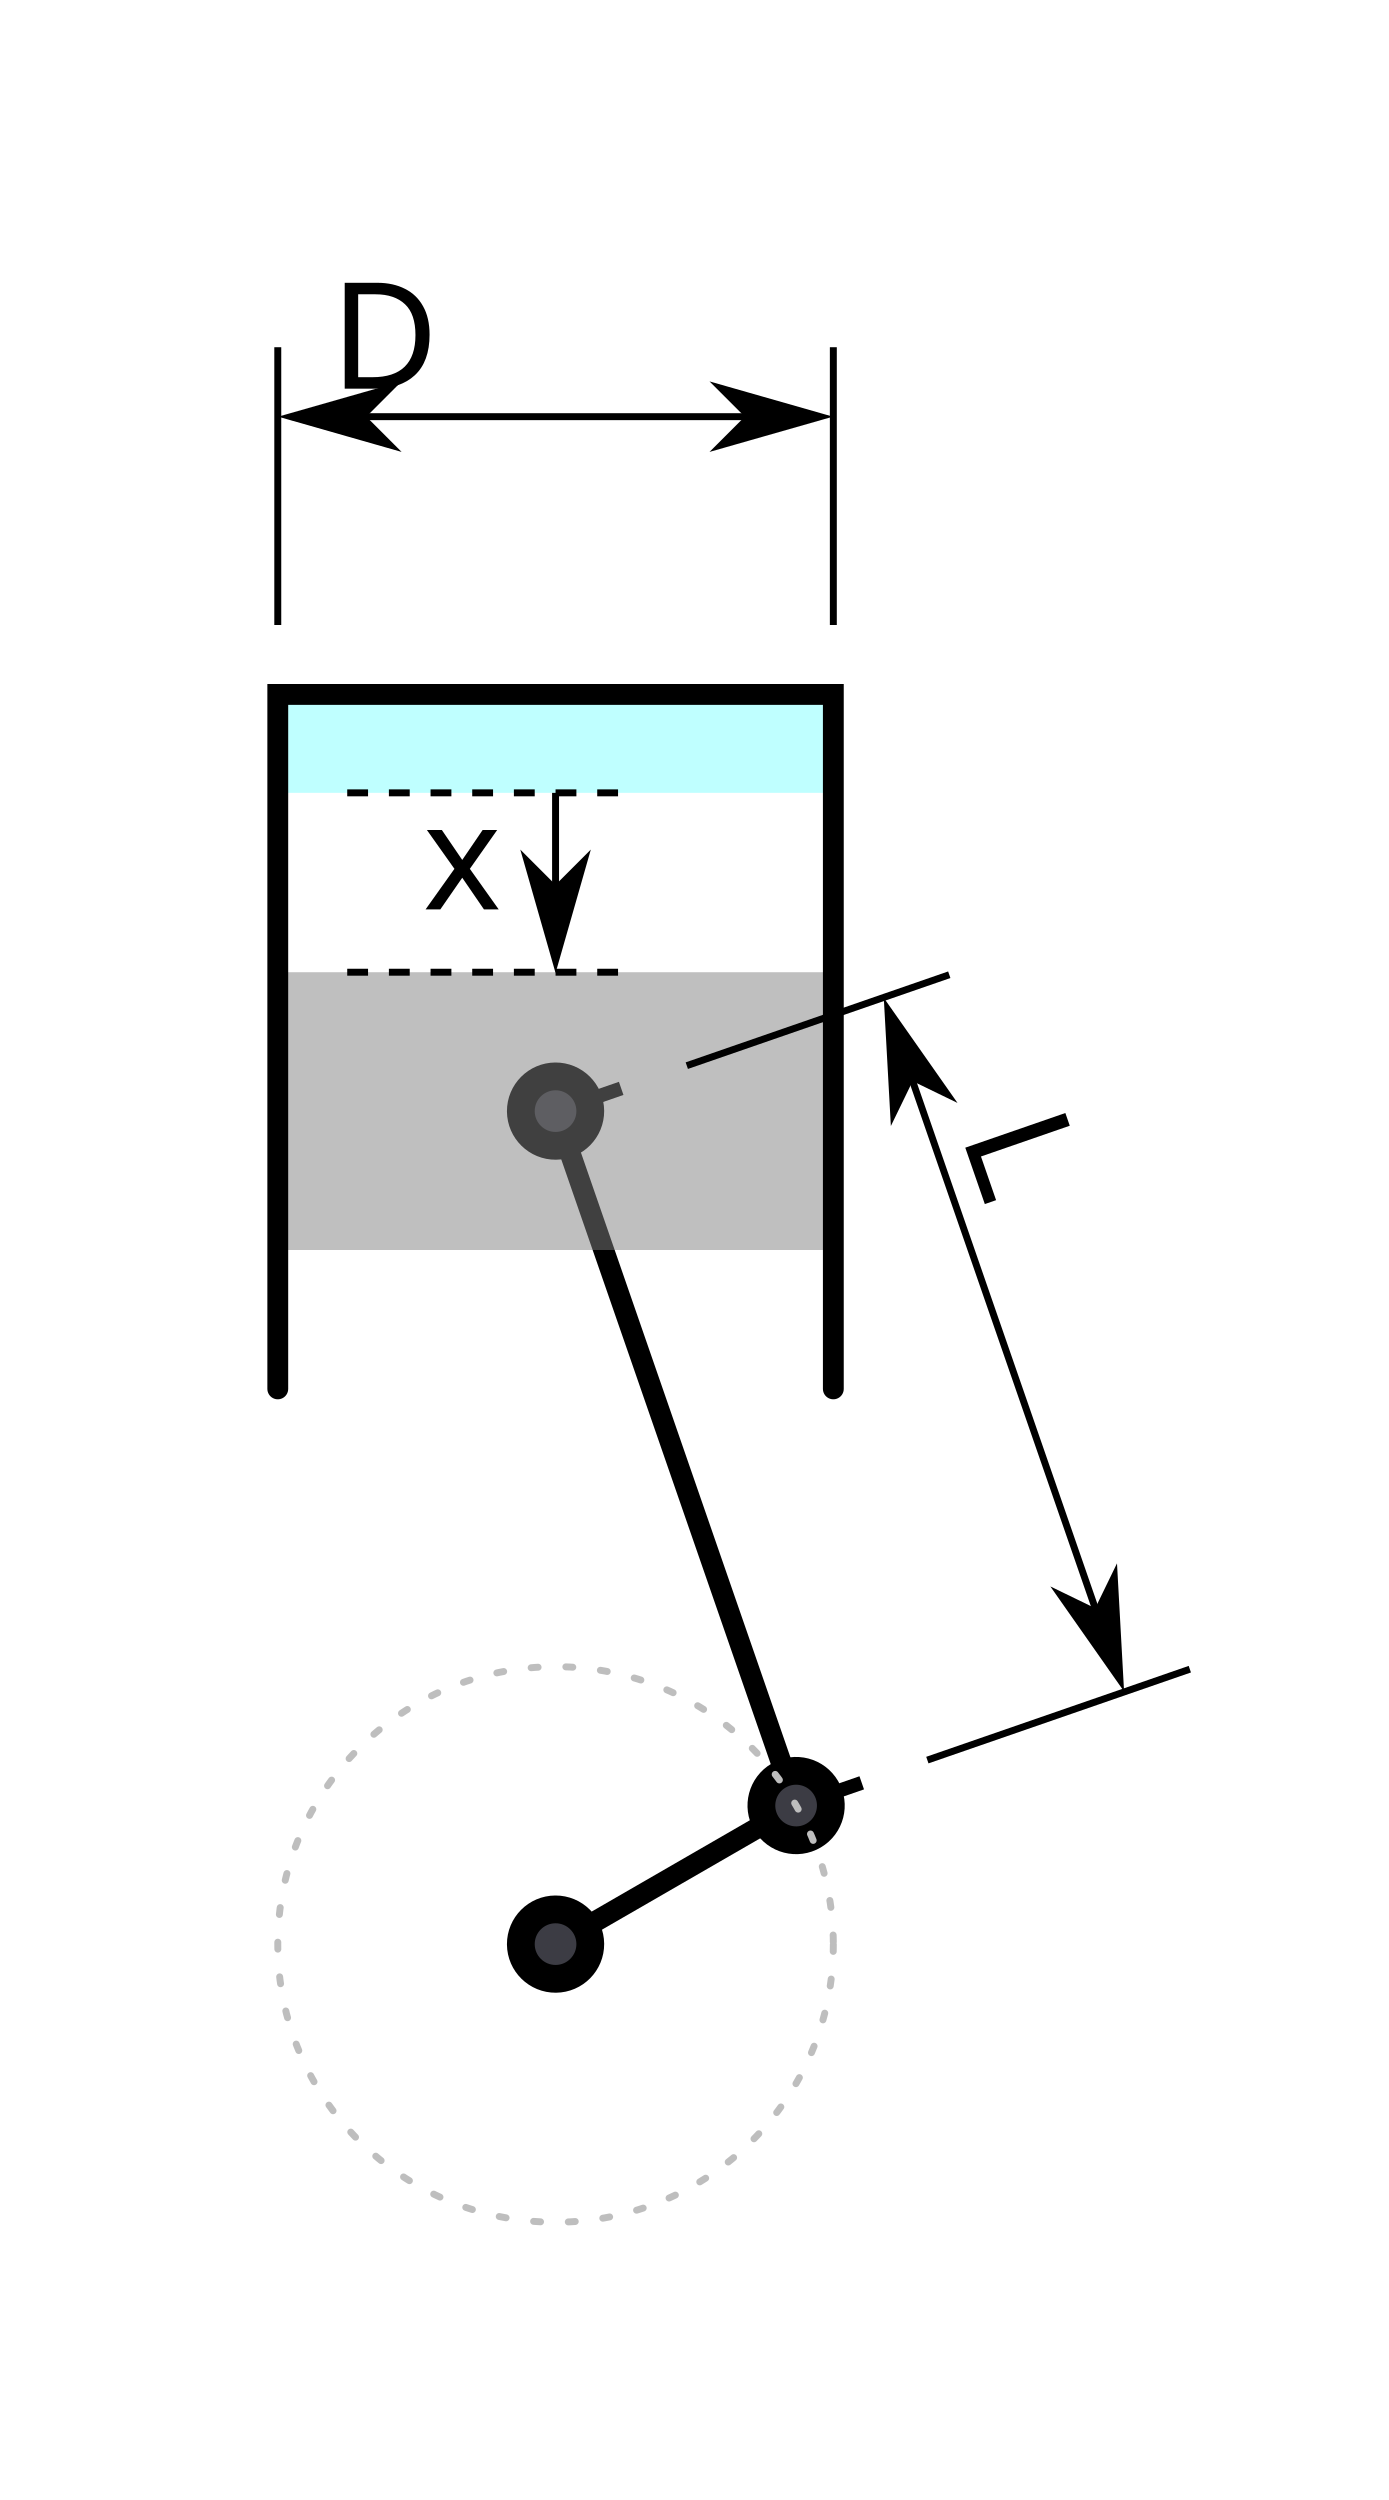
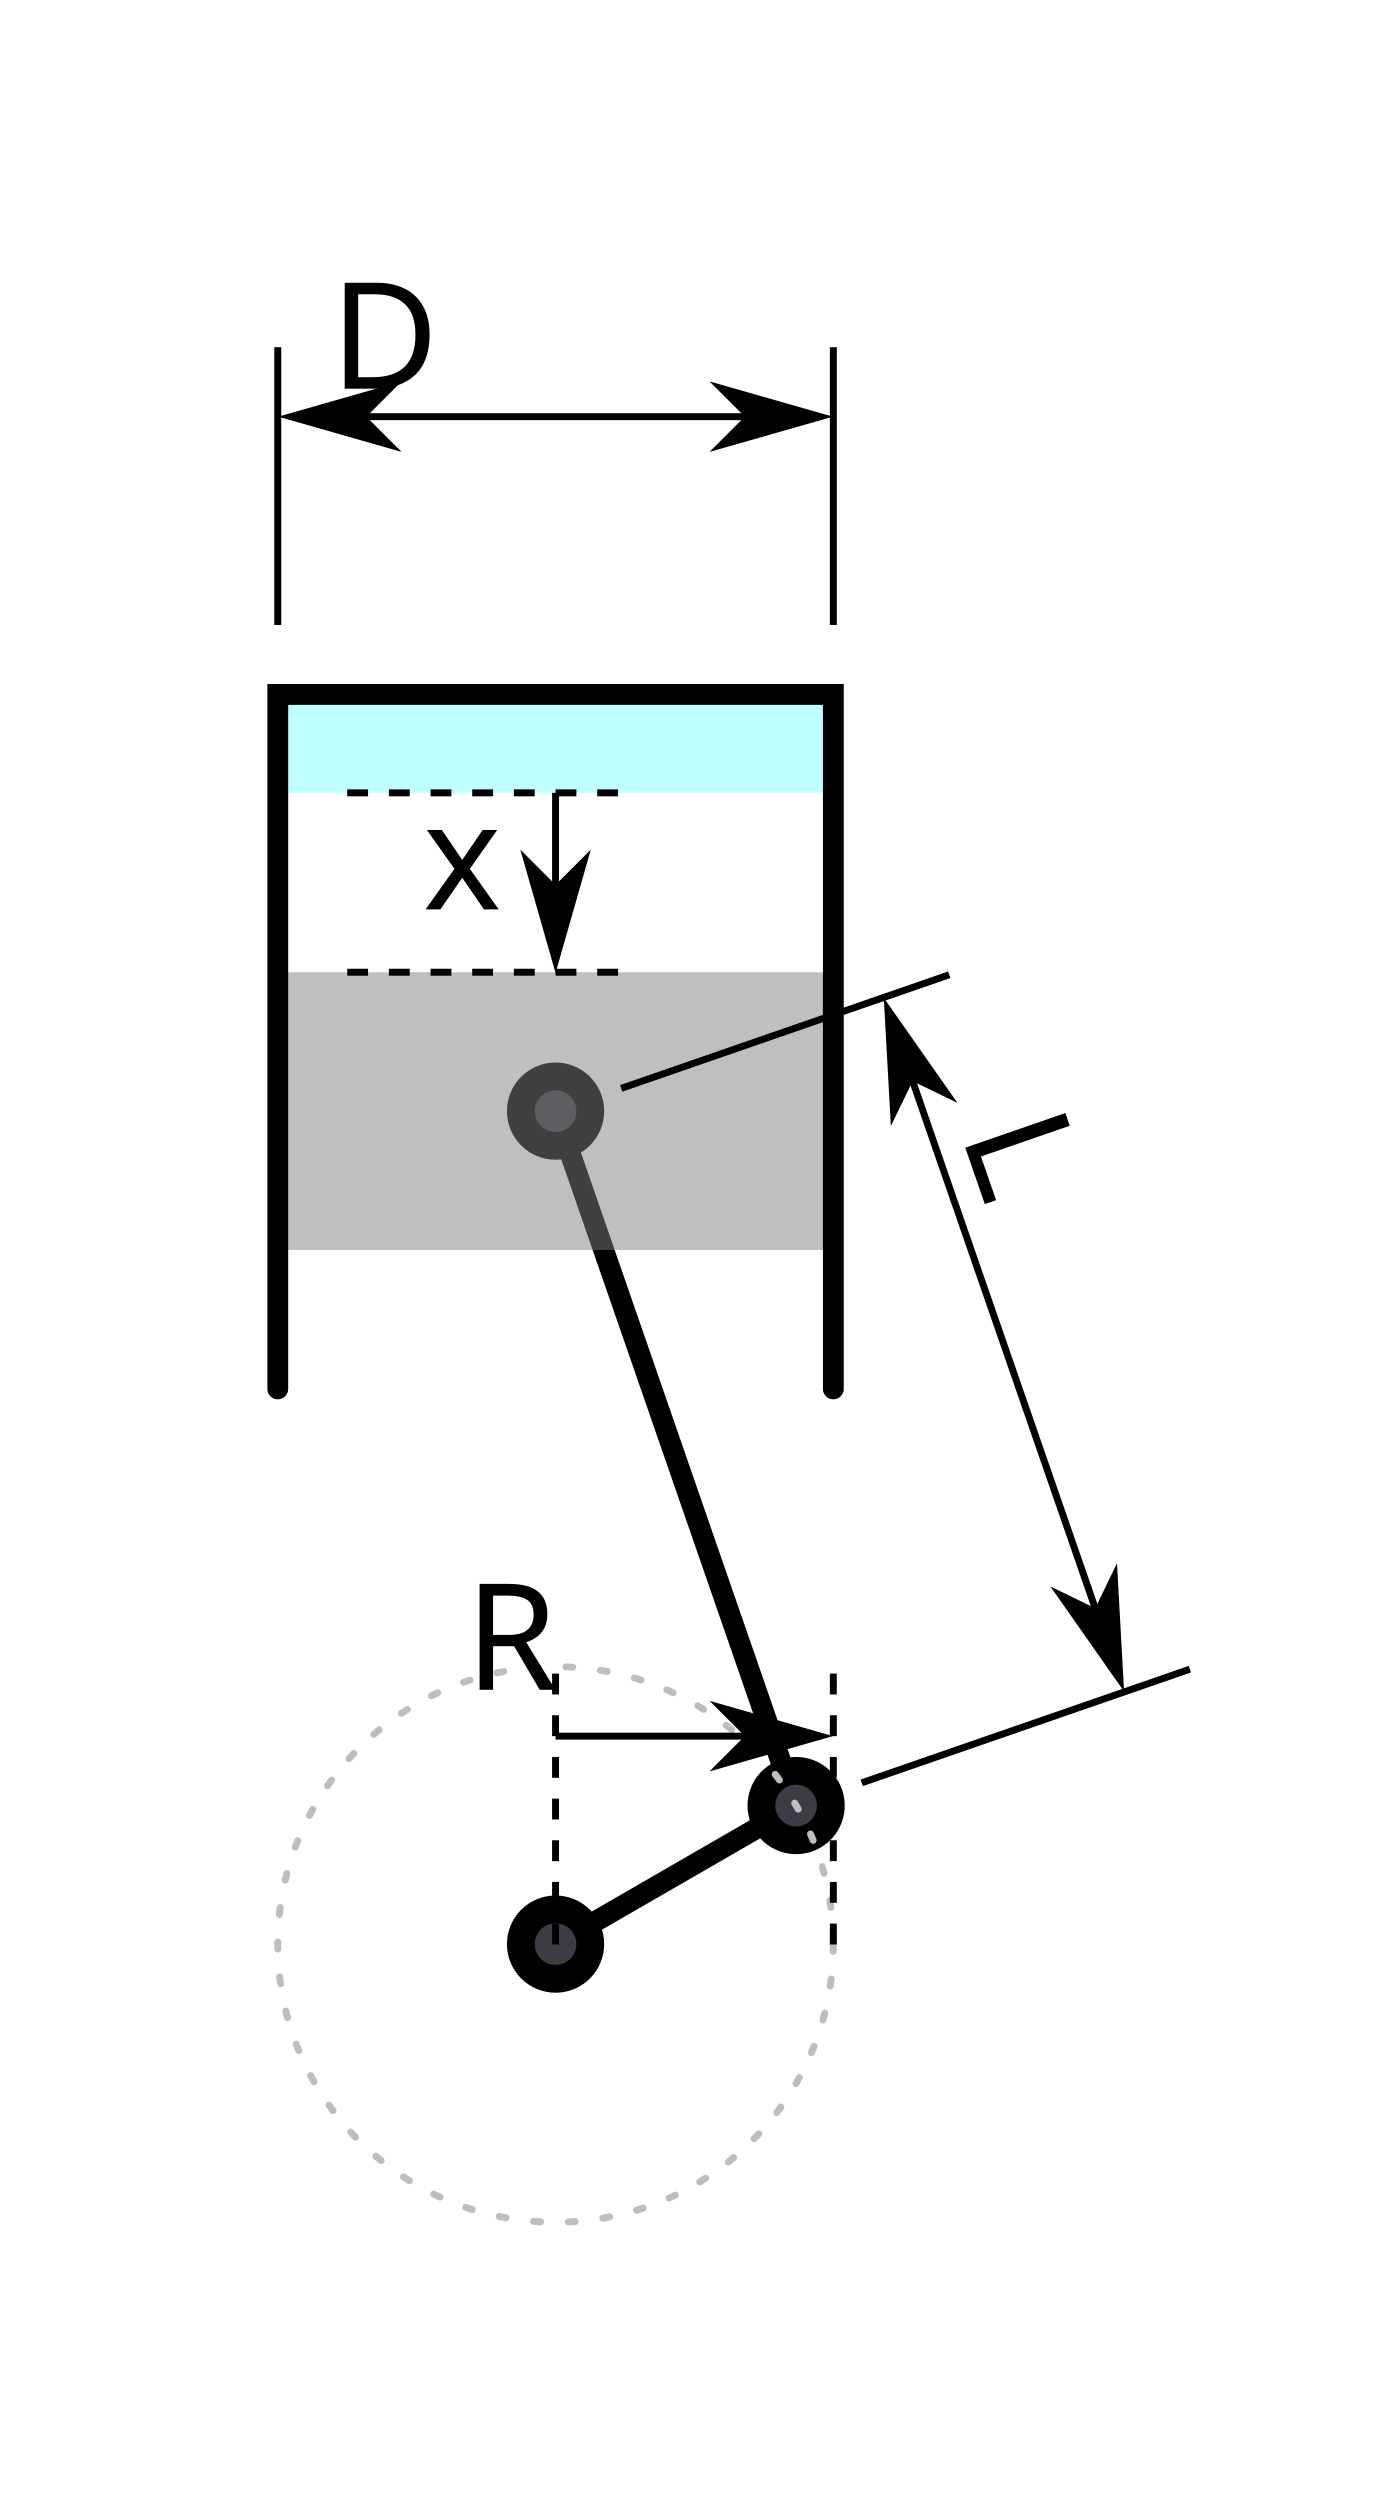
<svg xmlns="http://www.w3.org/2000/svg" id="svg1097" version="1.1" viewBox="0 0 100 180" height="180" width="100">
  <defs id="defs1091">
    <marker orient="auto" refY="0" refX="0" id="marker3242" style="overflow:visible">
      <path id="path3240" d="M 0,0 5,-5 -12.5,0 5,5 Z" style="fill:#000000;fill-opacity:1;fill-rule:evenodd;stroke:#000000;stroke-width:1pt;stroke-opacity:1" transform="matrix(-0.8,0,0,-0.8,-10,0)" />
    </marker>
    <marker orient="auto" refY="0" refX="0" id="marker3232" style="overflow:visible">
      <path id="path3230" d="M 0,0 5,-5 -12.5,0 5,5 Z" style="fill:#000000;fill-opacity:1;fill-rule:evenodd;stroke:#000000;stroke-width:1pt;stroke-opacity:1" transform="matrix(0.8,0,0,0.8,10,0)" />
    </marker>
    <marker style="overflow:visible" id="Arrow1Lend" refX="0" refY="0" orient="auto">
      <path transform="matrix(-0.8,0,0,-0.8,-10,0)" style="fill:#000000;fill-opacity:1;fill-rule:evenodd;stroke:#000000;stroke-width:1pt;stroke-opacity:1" d="M 0,0 5,-5 -12.5,0 5,5 Z" id="path1037" />
    </marker>
    <marker style="overflow:visible" id="Arrow1Lstart" refX="0" refY="0" orient="auto">
      <path transform="matrix(0.8,0,0,0.8,10,0)" style="fill:#000000;fill-opacity:1;fill-rule:evenodd;stroke:#000000;stroke-width:1pt;stroke-opacity:1" d="M 0,0 5,-5 -12.5,0 5,5 Z" id="path1034" />
    </marker>
    <marker style="overflow:visible" id="Arrow2Mend" refX="0" refY="0" orient="auto">
      <path transform="scale(-0.6)" d="M 8.719,4.034 -2.207,0.016 8.719,-4.002 c -1.745,2.372 -1.735,5.617 -6e-7,8.035 z" style="fill:#000000;fill-opacity:1;fill-rule:evenodd;stroke:#000000;stroke-width:0.625;stroke-linejoin:round;stroke-opacity:1" id="path1061" />
    </marker>
    <marker orient="auto" refY="0" refX="0" id="SquareM" style="overflow:visible">
      <path id="path1220" d="M -5,-5 V 5 H 5 V -5 Z" style="fill:#666666;fill-opacity:1;fill-rule:evenodd;stroke:#666666;stroke-width:1pt;stroke-opacity:1" transform="scale(0.4)" />
    </marker>
    <marker orient="auto" refY="0" refX="0" id="DiamondM" style="overflow:visible">
      <path id="path1229" d="M 0,-7.071 -7.071,0 0,7.071 7.071,0 Z" style="fill:#666666;fill-opacity:1;fill-rule:evenodd;stroke:#666666;stroke-width:1pt;stroke-opacity:1" transform="scale(0.4)" />
    </marker>
    <marker orient="auto" refY="0" refX="0" id="DotL" style="overflow:visible">
      <path id="path1208" d="m -2.5,-1 c 0,2.76 -2.24,5 -5,5 -2.76,0 -5,-2.24 -5,-5 0,-2.76 2.24,-5 5,-5 2.76,0 5,2.24 5,5 z" style="fill:#666666;fill-opacity:1;fill-rule:evenodd;stroke:#666666;stroke-width:1pt;stroke-opacity:1" transform="matrix(0.8,0,0,0.8,5.92,0.8)" />
    </marker>
    <marker orient="auto" refY="0" refX="0" id="DotM" style="overflow:visible">
      <path id="path1211" d="m -2.5,-1 c 0,2.76 -2.24,5 -5,5 -2.76,0 -5,-2.24 -5,-5 0,-2.76 2.24,-5 5,-5 2.76,0 5,2.24 5,5 z" style="fill:#666666;fill-opacity:1;fill-rule:evenodd;stroke:#666666;stroke-width:1pt;stroke-opacity:1" transform="matrix(0.4,0,0,0.4,2.96,0.4)" />
    </marker>
    <marker orient="auto" refY="0" refX="0" id="marker1423" style="overflow:visible">
      <path id="path1421" d="M 0,0 5,-5 -12.5,0 5,5 Z" style="fill:#747090;fill-opacity:1;fill-rule:evenodd;stroke:#747090;stroke-width:1pt;stroke-opacity:1" transform="matrix(-0.4,0,0,-0.4,-4,0)" />
    </marker>
    <marker orient="auto" refY="0" refX="0" id="Arrow1Mend" style="overflow:visible">
      <path id="path1156" d="M 0,0 5,-5 -12.5,0 5,5 Z" style="fill:#747090;fill-opacity:1;fill-rule:evenodd;stroke:#747090;stroke-width:1pt;stroke-opacity:1" transform="matrix(-0.4,0,0,-0.4,-4,0)" />
    </marker>
    <marker orient="auto" refY="0" refX="0" id="Arrow1MendG-0-3-6-1-8" style="overflow:visible">
      <path id="path5557-65-8-40-5-7" d="M 0,0 5,-5 -12.5,0 5,5 Z" style="fill:#000080;fill-rule:evenodd;stroke:#000080;stroke-width:1pt" transform="matrix(-0.4,0,0,-0.4,-4,0)" />
    </marker>
    <marker orient="auto" refY="0" refX="0" id="Arrow1MendG-0-3-3-3-6" style="overflow:visible">
      <path id="path5557-65-8-1-2-1" d="M 0,0 5,-5 -12.5,0 5,5 Z" style="fill:#000080;fill-rule:evenodd;stroke:#000080;stroke-width:1pt" transform="matrix(-0.4,0,0,-0.4,-4,0)" />
    </marker>
    <marker orient="auto" refY="0" refX="0" id="Arrow1MendG-0-3-9-0-6-6" style="overflow:visible">
      <path id="path5557-65-8-6-1-2" d="M 0,0 5,-5 -12.5,0 5,5 Z" style="fill:#000080;fill-rule:evenodd;stroke:#000080;stroke-width:1pt" transform="matrix(-0.4,0,0,-0.4,-4,0)" />
    </marker>
    <marker orient="auto" refY="0" refX="0" id="Arrow1MendG-0-3-33-2-6" style="overflow:visible">
      <path id="path5557-65-8-3-7-0" d="M 0,0 5,-5 -12.5,0 5,5 Z" style="fill:#000080;fill-rule:evenodd;stroke:#000080;stroke-width:1pt" transform="matrix(-0.4,0,0,-0.4,-4,0)" />
    </marker>
    <marker orient="auto" refY="0" refX="0" id="Arrow1MendG-0-3-0-6-9" style="overflow:visible">
      <path id="path5557-65-8-4-0-3" d="M 0,0 5,-5 -12.5,0 5,5 Z" style="fill:#000080;fill-rule:evenodd;stroke:#000080;stroke-width:1pt" transform="matrix(-0.4,0,0,-0.4,-4,0)" />
    </marker>
    <marker orient="auto" refY="0" refX="0" id="Arrow1MendG-0-3-8-9-7" style="overflow:visible">
      <path id="path5557-65-8-9-9-0" d="M 0,0 5,-5 -12.5,0 5,5 Z" style="fill:#000080;fill-rule:evenodd;stroke:#000080;stroke-width:1pt" transform="matrix(-0.4,0,0,-0.4,-4,0)" />
    </marker>
    <marker orient="auto" refY="0" refX="0" id="Arrow1MendG-0-3-7-8-1" style="overflow:visible">
      <path id="path5557-65-8-64-2-2" d="M 0,0 5,-5 -12.5,0 5,5 Z" style="fill:#000080;fill-rule:evenodd;stroke:#000080;stroke-width:1pt" transform="matrix(-0.4,0,0,-0.4,-4,0)" />
    </marker>
    <marker orient="auto" refY="0" refX="0" id="Arrow1MendG-0-3-03-7-2" style="overflow:visible">
      <path id="path5557-65-8-0-2-9" d="M 0,0 5,-5 -12.5,0 5,5 Z" style="fill:#000080;fill-rule:evenodd;stroke:#000080;stroke-width:1pt" transform="matrix(-0.4,0,0,-0.4,-4,0)" />
    </marker>
    <marker orient="auto" refY="0" refX="0" id="Arrow1MendG-0-3-2-9-5" style="overflow:visible">
      <path id="path5557-65-8-5-8-6" d="M 0,0 5,-5 -12.5,0 5,5 Z" style="fill:#000080;fill-rule:evenodd;stroke:#000080;stroke-width:1pt" transform="matrix(-0.4,0,0,-0.4,-4,0)" />
    </marker>
    <marker orient="auto" refY="0" refX="0" id="Arrow1MendG-0-3-5-5-5" style="overflow:visible">
      <path id="path5557-65-8-94-6-3" d="M 0,0 5,-5 -12.5,0 5,5 Z" style="fill:#000080;fill-rule:evenodd;stroke:#000080;stroke-width:1pt" transform="matrix(-0.4,0,0,-0.4,-4,0)" />
    </marker>
    <marker orient="auto" refY="0" refX="0" id="Arrow1Mstart" style="overflow:visible">
      <path id="path5266" d="M 0,0 5,-5 -12.5,0 5,5 Z" style="fill:#000000;fill-opacity:1;fill-rule:evenodd;stroke:#000000;stroke-width:1pt;stroke-opacity:1" transform="matrix(0.4,0,0,0.4,4,0)" />
    </marker>
    <marker orient="auto" refY="0" refX="0" id="marker5523" style="overflow:visible">
      <path id="path5269" d="M 0,0 5,-5 -12.5,0 5,5 Z" style="fill:#000000;fill-opacity:1;fill-rule:evenodd;stroke:#000000;stroke-width:1pt;stroke-opacity:1" transform="matrix(-0.4,0,0,-0.4,-4,0)" />
    </marker>
    <marker orient="auto" refY="0" refX="0" id="Arrow1MendG-0-5-91-9" style="overflow:visible">
      <path id="path5557-65-6-0-0" d="M 0,0 5,-5 -12.5,0 5,5 Z" style="fill:#000080;fill-rule:evenodd;stroke:#000080;stroke-width:1pt" transform="matrix(-0.4,0,0,-0.4,-4,0)" />
    </marker>
    <marker orient="auto" refY="0" refX="0" id="Arrow1MendG-0-9-1-9" style="overflow:visible">
      <path id="path5557-65-7-4-3" d="M 0,0 5,-5 -12.5,0 5,5 Z" style="fill:#000080;fill-rule:evenodd;stroke:#000080;stroke-width:1pt" transform="matrix(-0.4,0,0,-0.4,-4,0)" />
    </marker>
    <marker orient="auto" refY="0" refX="0" id="Arrow1Mstart-3" style="overflow:visible">
      <path id="path5266-6" d="M 0,0 5,-5 -12.5,0 5,5 Z" style="fill:#000000;fill-opacity:1;fill-rule:evenodd;stroke:#000000;stroke-width:1pt;stroke-opacity:1" transform="matrix(0.4,0,0,0.4,4,0)" />
    </marker>
    <marker orient="auto" refY="0" refX="0" id="marker5523-7" style="overflow:visible">
      <path id="path5269-5" d="M 0,0 5,-5 -12.5,0 5,5 Z" style="fill:#000000;fill-opacity:1;fill-rule:evenodd;stroke:#000000;stroke-width:1pt;stroke-opacity:1" transform="matrix(-0.4,0,0,-0.4,-4,0)" />
    </marker>
    <marker orient="auto" refY="0" refX="0" id="Arrow1Lstart-3" style="overflow:visible">
      <path id="path1034-6" d="M 0,0 5,-5 -12.5,0 5,5 Z" style="fill:#000000;fill-opacity:1;fill-rule:evenodd;stroke:#000000;stroke-width:1pt;stroke-opacity:1" transform="matrix(0.8,0,0,0.8,10,0)" />
    </marker>
    <marker orient="auto" refY="0" refX="0" id="Arrow1Lend-7" style="overflow:visible">
      <path id="path1037-5" d="M 0,0 5,-5 -12.5,0 5,5 Z" style="fill:#000000;fill-opacity:1;fill-rule:evenodd;stroke:#000000;stroke-width:1pt;stroke-opacity:1" transform="matrix(-0.8,0,0,-0.8,-10,0)" />
    </marker>
+     <marker style="overflow:visible" id="Arrow1Lend-7-0" refX="0" refY="0" orient="auto">
+       <path transform="matrix(-0.8,0,0,-0.8,-10,0)" style="fill:#000000;fill-opacity:1;fill-rule:evenodd;stroke:#000000;stroke-width:1pt;stroke-opacity:1" d="M 0,0 5,-5 -12.5,0 5,5 Z" id="path1037-5-9" />
+     </marker>
  </defs>
-   <g id="layer2" style="display:inline">
+   <g id="layer2" style="display:none">
    <path id="path3714" d="m 40,80 4.725,-1.637" style="fill:none;stroke:#000000;stroke-width:1px;stroke-linecap:butt;stroke-linejoin:miter;stroke-opacity:1" />
    <path style="display:inline;fill:none;stroke:#000000;stroke-width:1px;stroke-linecap:butt;stroke-linejoin:miter;stroke-opacity:1" d="m 57.32,130 4.725,-1.637" id="path3714-7" />
  </g>
  <g id="layer3" />
  <g style="display:inline" id="layer1" transform="translate(0,-558.25)">
    <g transform="translate(-20)" id="g1114">
      <path style="fill:none;stroke:#000000;stroke-width:1.5;stroke-linecap:round;stroke-linejoin:miter;stroke-miterlimit:4;stroke-dasharray:none;stroke-opacity:1" d="M 77.32,688.25 60,638.25" id="path1154-6" />
      <path id="path49256-3-4-0" style="display:inline;fill:#3c3c44;fill-opacity:1;stroke:#000000;stroke-width:2;stroke-linecap:round;stroke-linejoin:round;stroke-miterlimit:4;stroke-dasharray:none;stroke-dashoffset:0;stroke-opacity:1" d="m 57.5,638.259 a 2.5,2.5 0 0 1 2.487,-2.509 2.5,2.5 0 0 1 2.513,2.483 2.5,2.5 0 0 1 -2.479,2.517 2.5,2.5 0 0 1 -2.521,-2.475" />
    </g>
    <g id="g1087" transform="rotate(-30,50,735.5705)">
      <path id="path1154" d="m 60,698.25 20,2e-5" style="fill:none;stroke:#000000;stroke-width:1.5;stroke-linecap:round;stroke-linejoin:miter;stroke-miterlimit:4;stroke-dasharray:none;stroke-opacity:1" />
      <path id="path49256-3-4-0-3" style="display:inline;fill:#3c3c44;fill-opacity:1;stroke:#000000;stroke-width:2;stroke-linecap:round;stroke-linejoin:round;stroke-miterlimit:4;stroke-dasharray:none;stroke-dashoffset:0;stroke-opacity:1" d="m 77.5,698.259 a 2.5,2.5 0 0 1 2.487,-2.509 2.5,2.5 0 0 1 2.513,2.483 2.5,2.5 0 0 1 -2.479,2.517 2.5,2.5 0 0 1 -2.521,-2.475" />
    </g>
    <path style="display:inline;fill:#3c3c44;fill-opacity:1;stroke:#000000;stroke-width:2;stroke-linecap:round;stroke-linejoin:round;stroke-miterlimit:4;stroke-dasharray:none;stroke-dashoffset:0;stroke-opacity:1" id="path49256-3-81-6" d="m 37.5,698.235 a 2.5,2.5 0 0 1 2.487,-2.509 2.5,2.5 0 0 1 2.513,2.483 2.5,2.5 0 0 1 -2.479,2.517 2.5,2.5 0 0 1 -2.521,-2.475" />
    <circle style="fill:none;fill-opacity:0.998;fill-rule:evenodd;stroke:#bebebe;stroke-width:0.5;stroke-linecap:round;stroke-linejoin:round;stroke-miterlimit:4;stroke-dasharray:0.5, 2;stroke-dashoffset:0;stroke-opacity:1" id="path1083" cx="40" cy="698.25" r="20" />
    <rect style="fill:#808080;fill-opacity:0.5;fill-rule:evenodd;stroke:none;stroke-width:1.5;stroke-linecap:round;stroke-linejoin:round;stroke-miterlimit:4;stroke-dasharray:none;stroke-dashoffset:0;stroke-opacity:1" id="rect1118" width="40" height="20" x="20" y="628.25" />
    <rect style="fill:#00ffff;fill-opacity:0.25;fill-rule:evenodd;stroke:none;stroke-width:1.5;stroke-linecap:round;stroke-linejoin:round;stroke-miterlimit:4;stroke-dasharray:none;stroke-dashoffset:0;stroke-opacity:1" id="rect1152" width="40" height="7.085" x="20" y="608.25" />
    <path style="fill:none;stroke:#000000;stroke-width:1.5;stroke-linecap:round;stroke-linejoin:miter;stroke-miterlimit:4;stroke-dasharray:none;stroke-opacity:1" d="m 20,658.25 v -50 h 40 v 50" id="path1120" />
    <g transform="translate(-20)" id="g1977">
      <path style="fill:none;stroke:#000000;stroke-width:0.5;stroke-linecap:butt;stroke-linejoin:miter;stroke-miterlimit:4;stroke-dasharray:none;stroke-opacity:1" d="m 40,603.25 v -20" id="path1028" />
      <path style="fill:none;stroke:#000000;stroke-width:0.5;stroke-linecap:butt;stroke-linejoin:miter;stroke-miterlimit:4;stroke-dasharray:none;stroke-opacity:1" d="m 80,603.25 v -20" id="path1030" />
      <g transform="translate(0,5)" id="g2042">
        <path id="path1032" d="M 41,583.25 H 79" style="fill:none;stroke:#000000;stroke-width:0.5;stroke-linecap:butt;stroke-linejoin:miter;stroke-miterlimit:4;stroke-dasharray:none;stroke-opacity:1;marker-start:url(#Arrow1Lstart);marker-end:url(#Arrow1Lend)" />
        <text transform="scale(0.9999826,1.000017)" id="text1934" y="581.227" x="60.162" style="font-style:normal;font-variant:normal;font-weight:normal;font-stretch:normal;font-size:10.667px;line-height:1.25;font-family:'SBL BibLit';-inkscape-font-specification:'SBL BibLit';text-align:center;letter-spacing:0px;word-spacing:0px;text-anchor:middle;fill:#000000;fill-opacity:1;stroke:none;stroke-width:1" xml:space="preserve">
          <tspan style="font-size:10.667px;stroke-width:1" y="581.227" x="60.162" id="tspan1932">D</tspan>
        </text>
      </g>
    </g>
    <g transform="translate(-60,2e-5)" id="g3040">
      <path id="path1028-5" d="M 85,615.335 H 105" style="fill:none;stroke:#000000;stroke-width:0.5;stroke-linecap:butt;stroke-linejoin:miter;stroke-miterlimit:4;stroke-dasharray:1.5, 1.5;stroke-dashoffset:0;stroke-opacity:1" />
      <path id="path1030-6" d="M 85,628.25 H 105" style="fill:none;stroke:#000000;stroke-width:0.5;stroke-linecap:butt;stroke-linejoin:miter;stroke-miterlimit:4;stroke-dasharray:1.5, 1.5;stroke-dashoffset:0;stroke-opacity:1" />
      <g id="g2042-2" transform="rotate(90,78.9575,647.1687)">
        <path style="fill:none;stroke:#000000;stroke-width:0.5;stroke-linecap:butt;stroke-linejoin:miter;stroke-miterlimit:4;stroke-dasharray:none;stroke-opacity:1;marker-end:url(#Arrow1Lend-7)" d="m 47.124,626.126 h 12" id="path1032-9" />
        <text xml:space="preserve" style="font-style:normal;font-variant:normal;font-weight:normal;font-stretch:normal;font-size:10.667px;line-height:1.25;font-family:'SBL BibLit';-inkscape-font-specification:'SBL BibLit';text-align:center;letter-spacing:0px;word-spacing:0px;text-anchor:middle;fill:#000000;fill-opacity:1;stroke:none;stroke-width:1" x="-620.383" y="55.516" id="text1934-1" transform="matrix(0,-0.9999826,1.000017,0,0,0)">
          <tspan id="tspan1932-2" x="-620.383" y="55.516" style="font-size:10.667px;stroke-width:1">x</tspan>
        </text>
      </g>
    </g>
    <g id="g3228" transform="rotate(70.894,22.4413,625.75)">
-       <path id="path3216" d="m 40,603.25 v -20" style="fill:none;stroke:#000000;stroke-width:0.5;stroke-linecap:butt;stroke-linejoin:miter;stroke-miterlimit:4;stroke-dasharray:none;stroke-opacity:1" />
-       <path id="path3218" d="m 92.915,603.25 v -20" style="fill:none;stroke:#000000;stroke-width:0.5;stroke-linecap:butt;stroke-linejoin:miter;stroke-miterlimit:4;stroke-dasharray:none;stroke-opacity:1" />
+       <path id="path3216" d="m 40,608.25 -5e-6,-25" style="fill:none;stroke:#000000;stroke-width:0.5;stroke-linecap:butt;stroke-linejoin:miter;stroke-miterlimit:4;stroke-dasharray:none;stroke-opacity:1" />
+       <path id="path3218" d="M 92.915,608.25 92.915,583.25" style="fill:none;stroke:#000000;stroke-width:0.5;stroke-linecap:butt;stroke-linejoin:miter;stroke-miterlimit:4;stroke-dasharray:none;stroke-opacity:1" />
      <g id="g3226" transform="translate(0,5)">
        <path style="fill:none;stroke:#000000;stroke-width:0.5;stroke-linecap:butt;stroke-linejoin:miter;stroke-miterlimit:4;stroke-dasharray:none;stroke-opacity:1;marker-start:url(#marker3232);marker-end:url(#marker3242)" d="m 41,583.25 h 50.915" id="path3220" />
        <text xml:space="preserve" style="font-style:normal;font-variant:normal;font-weight:normal;font-stretch:normal;font-size:10.667px;line-height:1.25;font-family:'SBL BibLit';-inkscape-font-specification:'SBL BibLit';text-align:center;letter-spacing:0px;word-spacing:0px;text-anchor:middle;fill:#000000;fill-opacity:1;stroke:none;stroke-width:1" x="66.39" y="581.227" id="text3224" transform="scale(0.9999826,1.000017)">
          <tspan id="tspan3222" x="66.39" y="581.227" style="font-size:10.667px;stroke-width:1">L</tspan>
        </text>
      </g>
    </g>
+     <g style="display:inline" id="g3040-3" transform="rotate(-90,103.9575,679.2925)">
+       <path style="fill:none;stroke:#000000;stroke-width:0.5;stroke-linecap:butt;stroke-linejoin:miter;stroke-miterlimit:4;stroke-dasharray:1.5, 1.5;stroke-dashoffset:0;stroke-opacity:1" d="M 85,615.335 H 105" id="path1028-5-6" />
+       <path style="fill:none;stroke:#000000;stroke-width:0.5;stroke-linecap:butt;stroke-linejoin:miter;stroke-miterlimit:4;stroke-dasharray:1.5, 1.5;stroke-dashoffset:0;stroke-opacity:1" d="M 85,635.335 H 105" id="path1030-6-0" />
+       <g transform="rotate(90,78.9575,647.1687)" id="g2042-2-6">
+         <path id="path1032-9-2" d="m 47.124,626.126 h 19" style="fill:none;stroke:#000000;stroke-width:0.5;stroke-linecap:butt;stroke-linejoin:miter;stroke-miterlimit:4;stroke-dasharray:none;stroke-opacity:1;marker-end:url(#Arrow1Lend-7-0)" />
+         <text transform="scale(0.9999826,1.000017)" id="text1934-1-6" y="622.782" x="56.424" style="font-style:normal;font-variant:normal;font-weight:normal;font-stretch:normal;font-size:10.667px;line-height:1.25;font-family:'SBL BibLit';-inkscape-font-specification:'SBL BibLit';text-align:center;letter-spacing:0px;word-spacing:0px;text-anchor:middle;fill:#000000;fill-opacity:1;stroke:none;stroke-width:1" xml:space="preserve">
+           <tspan style="font-size:10.667px;stroke-width:1" y="622.782" x="56.424" id="tspan1932-2-1">R</tspan>
+         </text>
+       </g>
+     </g>
  </g>
</svg>
